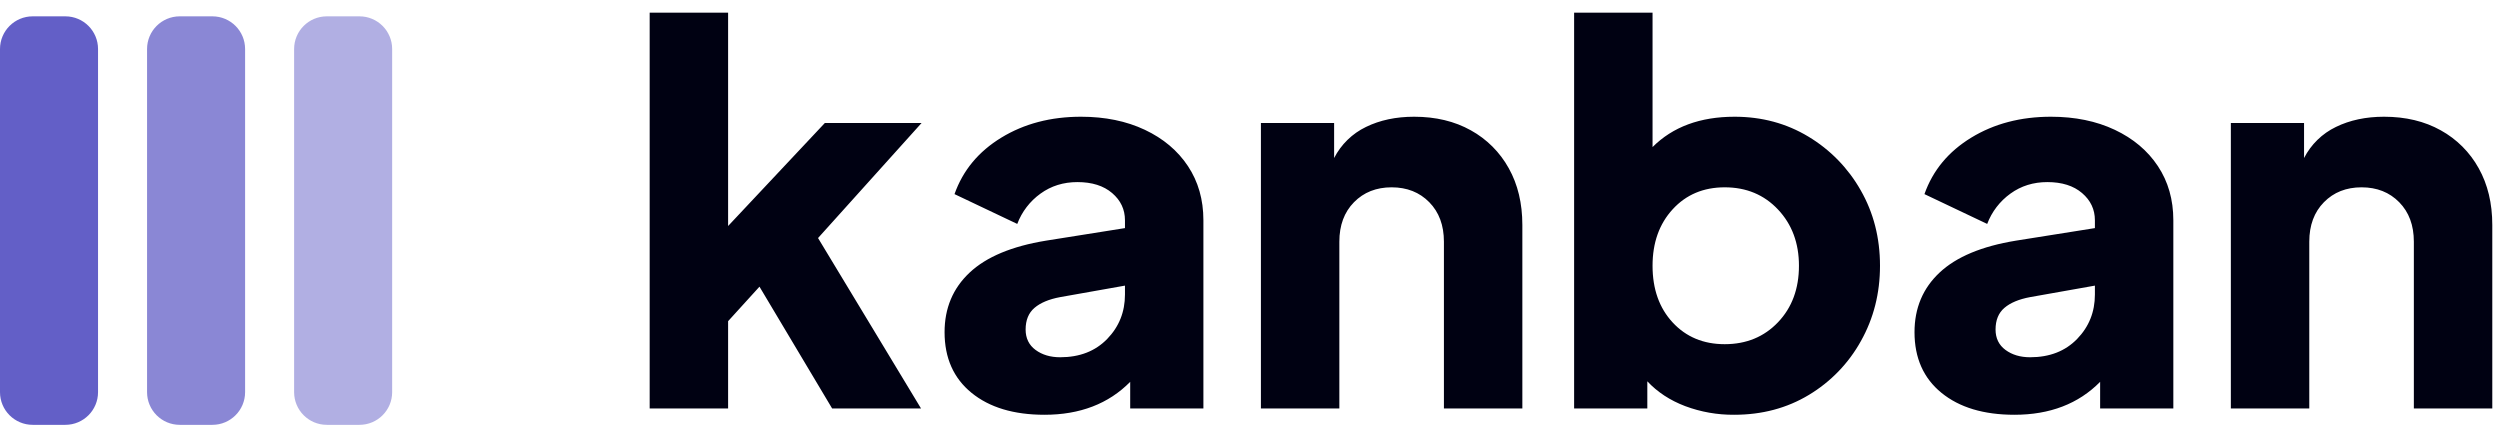
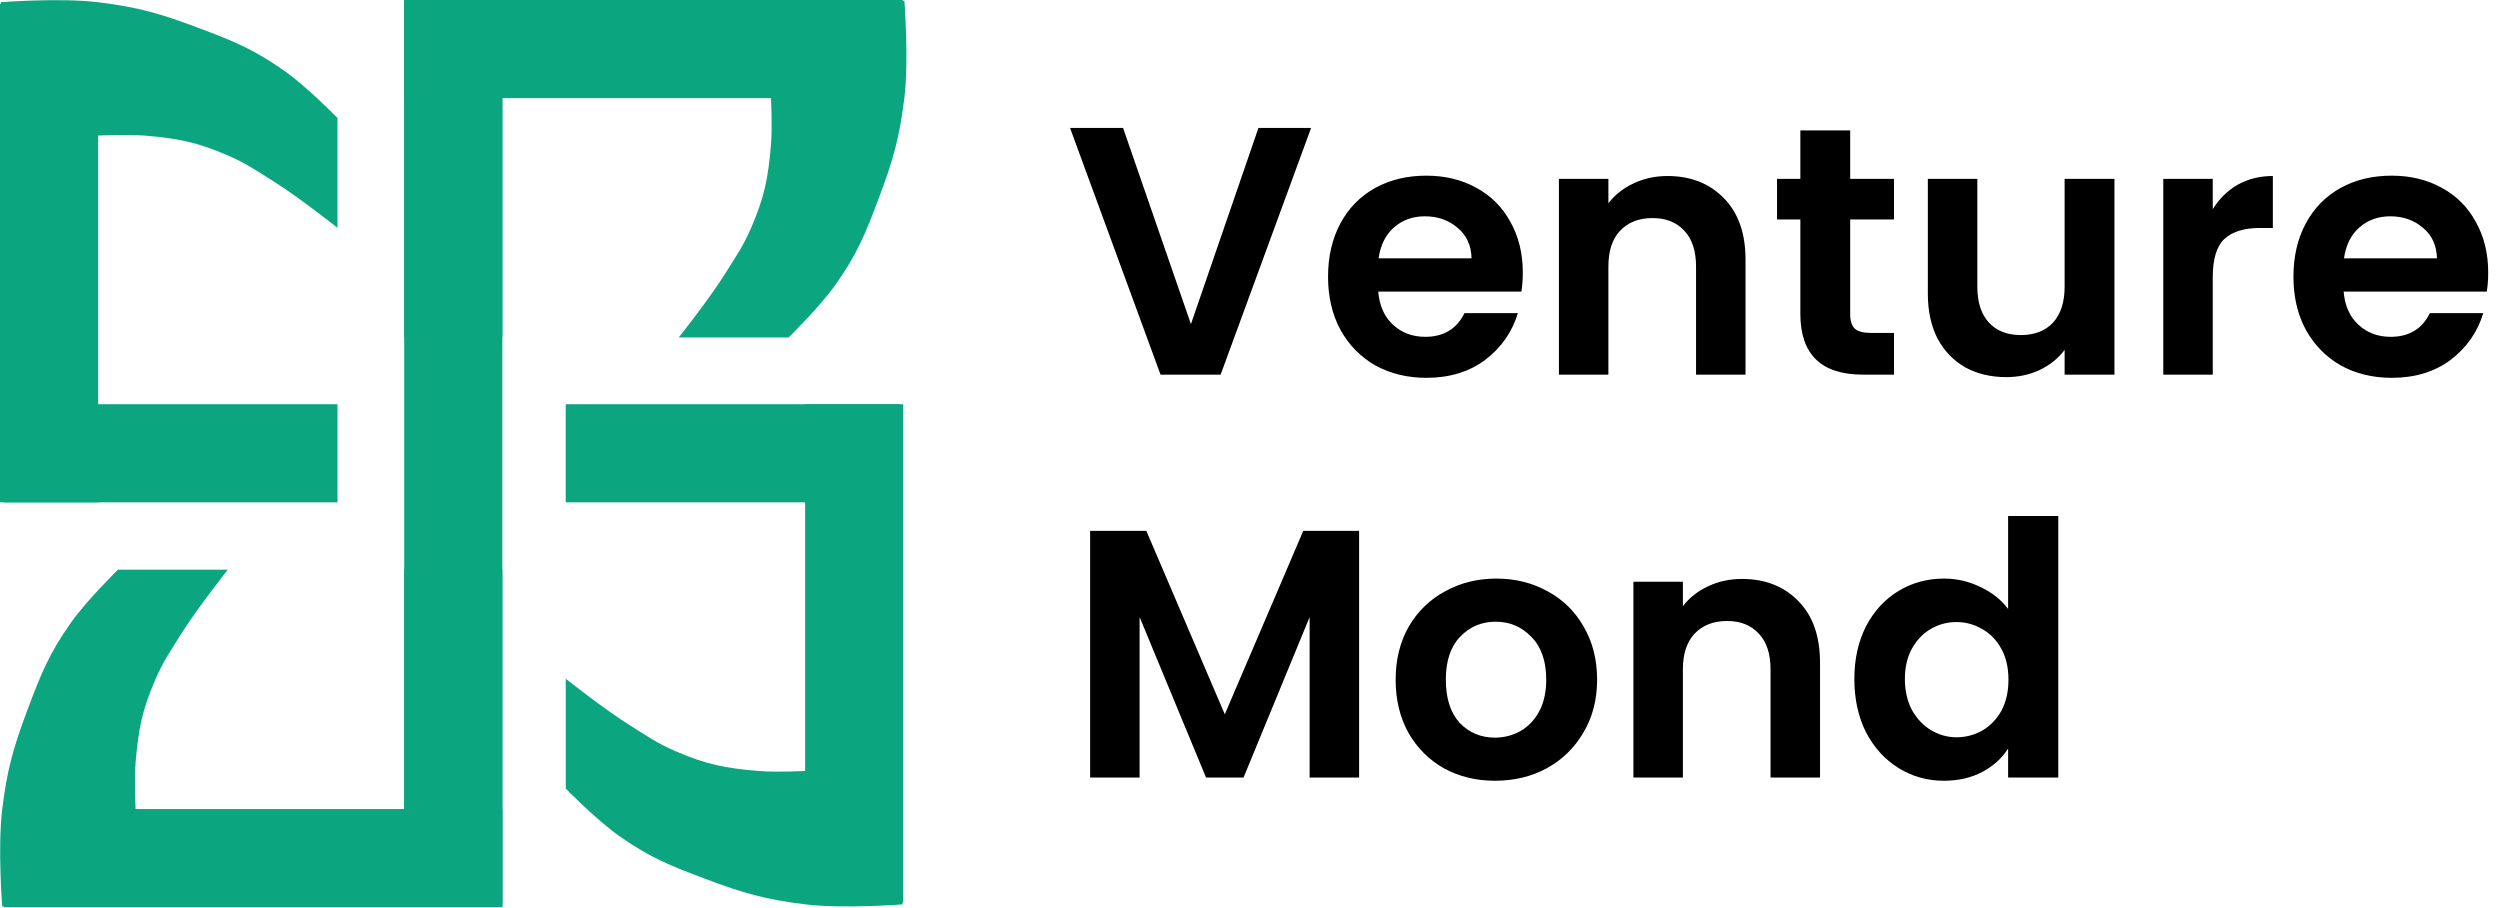
- <svg xmlns="http://www.w3.org/2000/svg" width="153" height="26">
-   <g fill="none" fill-rule="evenodd">
-     <path d="M44.56 25v-5.344l1.92-2.112L50.928 25h5.44l-6.304-10.432 6.336-7.04h-5.92l-5.92 6.304V.776h-4.8V25h4.8Zm19.36.384c2.176 0 3.925-.672 5.248-2.016V25h4.48V13.48c0-1.259-.315-2.363-.944-3.312-.63-.95-1.51-1.69-2.64-2.224-1.13-.533-2.432-.8-3.904-.8-1.856 0-3.483.427-4.88 1.28-1.397.853-2.352 2.005-2.864 3.456l3.84 1.824a4.043 4.043 0 0 1 1.424-1.856c.65-.47 1.403-.704 2.256-.704.896 0 1.605.224 2.128.672.523.448.784 1.003.784 1.664v.48l-4.832.768c-2.09.341-3.648.992-4.672 1.952-1.024.96-1.536 2.176-1.536 3.648 0 1.579.55 2.816 1.648 3.712 1.099.896 2.587 1.344 4.464 1.344Zm.96-3.52c-.597 0-1.099-.15-1.504-.448-.405-.299-.608-.715-.608-1.248 0-.576.181-1.019.544-1.328.363-.31.885-.528 1.568-.656l3.968-.704v.544c0 1.067-.363 1.973-1.088 2.72-.725.747-1.685 1.12-2.88 1.12ZM81.968 25V14.792c0-1.003.299-1.808.896-2.416.597-.608 1.365-.912 2.304-.912.939 0 1.707.304 2.304.912.597.608.896 1.413.896 2.416V25h4.8V13.768c0-1.323-.277-2.48-.832-3.472a5.918 5.918 0 0 0-2.32-2.32c-.992-.555-2.15-.832-3.472-.832-1.11 0-2.09.208-2.944.624a4.27 4.27 0 0 0-1.952 1.904V7.528h-4.48V25h4.8Zm24.16.384c1.707 0 3.232-.405 4.576-1.216a8.828 8.828 0 0 0 3.184-3.296c.779-1.387 1.168-2.923 1.168-4.608 0-1.707-.395-3.248-1.184-4.624a8.988 8.988 0 0 0-3.2-3.28c-1.344-.81-2.848-1.216-4.512-1.216-2.112 0-3.787.619-5.024 1.856V.776h-4.8V25h4.48v-1.664c.619.661 1.392 1.168 2.32 1.52a8.366 8.366 0 0 0 2.992.528Zm-.576-4.32c-1.301 0-2.363-.443-3.184-1.328-.821-.885-1.232-2.043-1.232-3.472 0-1.408.41-2.56 1.232-3.456.821-.896 1.883-1.344 3.184-1.344 1.323 0 2.41.453 3.264 1.36.853.907 1.28 2.053 1.28 3.44 0 1.408-.427 2.56-1.28 3.456-.853.896-1.941 1.344-3.264 1.344Zm17.728 4.32c2.176 0 3.925-.672 5.248-2.016V25h4.48V13.48c0-1.259-.315-2.363-.944-3.312-.63-.95-1.51-1.69-2.64-2.224-1.13-.533-2.432-.8-3.904-.8-1.856 0-3.483.427-4.88 1.28-1.397.853-2.352 2.005-2.864 3.456l3.84 1.824a4.043 4.043 0 0 1 1.424-1.856c.65-.47 1.403-.704 2.256-.704.896 0 1.605.224 2.128.672.523.448.784 1.003.784 1.664v.48l-4.832.768c-2.09.341-3.648.992-4.672 1.952-1.024.96-1.536 2.176-1.536 3.648 0 1.579.55 2.816 1.648 3.712 1.099.896 2.587 1.344 4.464 1.344Zm.96-3.52c-.597 0-1.099-.15-1.504-.448-.405-.299-.608-.715-.608-1.248 0-.576.181-1.019.544-1.328.363-.31.885-.528 1.568-.656l3.968-.704v.544c0 1.067-.363 1.973-1.088 2.72-.725.747-1.685 1.12-2.88 1.12ZM141.328 25V14.792c0-1.003.299-1.808.896-2.416.597-.608 1.365-.912 2.304-.912.939 0 1.707.304 2.304.912.597.608.896 1.413.896 2.416V25h4.8V13.768c0-1.323-.277-2.48-.832-3.472a5.918 5.918 0 0 0-2.32-2.32c-.992-.555-2.15-.832-3.472-.832-1.11 0-2.09.208-2.944.624a4.27 4.27 0 0 0-1.952 1.904V7.528h-4.48V25h4.8Z" fill="#000112" fill-rule="nonzero" />
-     <g transform="translate(0 1)" fill="#635FC7">
-       <rect width="6" height="25" rx="2" />
-       <rect opacity=".75" x="9" width="6" height="25" rx="2" />
-       <rect opacity=".5" x="18" width="6" height="25" rx="2" />
-     </g>
-   </g>
+ <svg xmlns="http://www.w3.org/2000/svg" width="1061" height="385" viewBox="0 0 1061 385" fill="none">
+   <rect x="143.24" y="171.555" width="41.639" height="141.574" transform="rotate(90 143.24 171.555)" fill="#0BA57F" />
+   <rect x="41.639" y="213.194" width="41.639" height="211.528" transform="rotate(-180 41.6392 213.194)" fill="#0BA57F" />
+   <path d="M0.2 42.562L0.315 0.923C0.315 0.923 25.49 -1.006 41.429 0.923C58.454 2.984 67.933 5.716 83.982 11.75C98.983 17.39 107.606 20.835 120.695 30.071C130.306 36.854 143.223 50.058 143.223 50.058L143.223 96.694C143.223 96.694 126.958 83.75 115.689 76.707C108.392 72.148 104.4 69.291 96.498 65.881C83.585 60.309 75.473 58.722 61.454 57.553C53.661 56.903 41.429 57.553 41.429 57.553L0.2 42.562Z" fill="#0BA57F" />
+   <rect x="240.094" y="213.195" width="41.639" height="141.574" transform="rotate(-90 240.094 213.195)" fill="#0BA57F" />
+   <rect x="341.694" y="171.555" width="41.639" height="211.528" fill="#0BA57F" />
+   <path d="M383.134 342.187L383.018 383.827C383.018 383.827 357.844 385.755 341.905 383.826C324.88 381.766 315.4 379.034 299.351 373C284.351 367.36 275.727 363.914 262.639 354.678C253.027 347.896 240.111 334.691 240.111 334.691L240.11 288.055C240.11 288.055 256.375 301 267.645 308.042C274.941 312.602 278.934 315.459 286.835 318.869C299.748 324.441 307.86 326.027 321.879 327.197C329.672 327.847 341.904 327.197 341.904 327.197L383.134 342.187Z" fill="#0BA57F" />
+   <rect x="171.554" y="0.001" width="41.639" height="384.748" fill="#0BA57F" />
+   <rect x="171.555" y="241.76" width="41.639" height="141.574" fill="#0BA57F" />
+   <rect x="213.194" y="343.361" width="41.639" height="211.528" transform="rotate(90 213.194 343.361)" fill="#0BA57F" />
+   <path d="M42.562 384.801L0.923 384.685C0.923 384.685 -1.006 359.51 0.923 343.571C2.984 326.547 5.716 317.067 11.75 301.018C17.389 286.018 20.835 277.394 30.071 264.305C36.854 254.694 50.058 241.777 50.058 241.777L96.694 241.777C96.694 241.777 83.749 258.042 76.707 269.312C72.148 276.608 69.291 280.6 65.881 288.502C60.308 301.415 58.722 309.527 57.553 323.546C56.903 331.339 57.553 343.571 57.553 343.571L42.562 384.801Z" fill="#0BA57F" />
+   <rect x="213.194" y="143.24" width="41.639" height="141.574" transform="rotate(-180 213.194 143.24)" fill="#0BA57F" />
+   <rect x="171.554" y="41.64" width="41.639" height="211.528" transform="rotate(-90 171.554 41.6401)" fill="#0BA57F" />
+   <path d="M342.187 0.2L383.826 0.316C383.826 0.316 385.755 25.49 383.826 41.429C381.765 58.454 379.033 67.934 372.999 83.983C367.36 98.983 363.914 107.607 354.678 120.695C347.895 130.307 334.691 143.223 334.691 143.223L288.055 143.224C288.055 143.224 301 126.959 308.042 115.689C312.601 108.393 315.458 104.4 318.868 96.499C324.441 83.586 326.027 75.474 327.196 61.455C327.846 53.662 327.196 41.43 327.196 41.43L342.187 0.2Z" fill="#0BA57F" />
+   <path d="M556.432 54.3L518.032 159H492.532L454.132 54.3H476.632L505.432 137.55L534.082 54.3H556.432ZM646.273 115.65C646.273 118.65 646.073 121.35 645.673 123.75H584.923C585.423 129.75 587.523 134.45 591.223 137.85C594.923 141.25 599.473 142.95 604.873 142.95C612.673 142.95 618.223 139.6 621.523 132.9H644.173C641.773 140.9 637.173 147.5 630.373 152.7C623.573 157.8 615.223 160.35 605.323 160.35C597.323 160.35 590.123 158.6 583.723 155.1C577.423 151.5 572.473 146.45 568.873 139.95C565.373 133.45 563.623 125.95 563.623 117.45C563.623 108.85 565.373 101.3 568.873 94.8C572.373 88.3 577.273 83.3 583.573 79.8C589.873 76.3 597.123 74.55 605.323 74.55C613.223 74.55 620.273 76.25 626.473 79.65C632.773 83.05 637.623 87.9 641.023 94.2C644.523 100.4 646.273 107.55 646.273 115.65ZM624.523 109.65C624.423 104.25 622.473 99.95 618.673 96.75C614.873 93.45 610.223 91.8 604.723 91.8C599.523 91.8 595.123 93.4 591.523 96.6C588.023 99.7 585.873 104.05 585.073 109.65H624.523ZM707.651 74.7C717.551 74.7 725.551 77.85 731.651 84.15C737.751 90.35 740.801 99.05 740.801 110.25V159H719.801V113.1C719.801 106.5 718.151 101.45 714.851 97.95C711.551 94.35 707.051 92.55 701.351 92.55C695.551 92.55 690.951 94.35 687.551 97.95C684.251 101.45 682.601 106.5 682.601 113.1V159H661.601V75.9H682.601V86.25C685.401 82.65 688.951 79.85 693.251 77.85C697.651 75.75 702.451 74.7 707.651 74.7ZM785.221 93.15V133.35C785.221 136.15 785.871 138.2 787.171 139.5C788.571 140.7 790.871 141.3 794.071 141.3H803.821V159H790.621C772.921 159 764.071 150.4 764.071 133.2V93.15H754.171V75.9H764.071V55.35H785.221V75.9H803.821V93.15H785.221ZM897.375 75.9V159H876.225V148.5C873.525 152.1 869.975 154.95 865.575 157.05C861.275 159.05 856.575 160.05 851.475 160.05C844.975 160.05 839.225 158.7 834.225 156C829.225 153.2 825.275 149.15 822.375 143.85C819.575 138.45 818.175 132.05 818.175 124.65V75.9H839.175V121.65C839.175 128.25 840.825 133.35 844.125 136.95C847.425 140.45 851.925 142.2 857.625 142.2C863.425 142.2 867.975 140.45 871.275 136.95C874.575 133.35 876.225 128.25 876.225 121.65V75.9H897.375ZM939.095 88.8C941.795 84.4 945.295 80.95 949.595 78.45C953.995 75.95 958.995 74.7 964.595 74.7V96.75H959.045C952.445 96.75 947.445 98.3 944.045 101.4C940.745 104.5 939.095 109.9 939.095 117.6V159H918.095V75.9H939.095V88.8ZM1055.99 115.65C1055.99 118.65 1055.79 121.35 1055.39 123.75H994.64C995.14 129.75 997.24 134.45 1000.94 137.85C1004.64 141.25 1009.19 142.95 1014.59 142.95C1022.39 142.95 1027.94 139.6 1031.24 132.9H1053.89C1051.49 140.9 1046.89 147.5 1040.09 152.7C1033.29 157.8 1024.94 160.35 1015.04 160.35C1007.04 160.35 999.84 158.6 993.44 155.1C987.14 151.5 982.19 146.45 978.59 139.95C975.09 133.45 973.34 125.95 973.34 117.45C973.34 108.85 975.09 101.3 978.59 94.8C982.09 88.3 986.99 83.3 993.29 79.8C999.59 76.3 1006.84 74.55 1015.04 74.55C1022.94 74.55 1029.99 76.25 1036.19 79.65C1042.49 83.05 1047.34 87.9 1050.74 94.2C1054.24 100.4 1055.99 107.55 1055.99 115.65ZM1034.24 109.65C1034.14 104.25 1032.19 99.95 1028.39 96.75C1024.59 93.45 1019.94 91.8 1014.44 91.8C1009.24 91.8 1004.84 93.4 1001.24 96.6C997.74 99.7 995.59 104.05 994.79 109.65H1034.24Z" fill="black" />
+   <path d="M576.802 225.3V330H555.802V261.9L527.752 330H511.852L483.652 261.9V330H462.652V225.3H486.502L519.802 303.15L553.102 225.3H576.802ZM634.464 331.35C626.464 331.35 619.264 329.6 612.864 326.1C606.464 322.5 601.414 317.45 597.714 310.95C594.114 304.45 592.314 296.95 592.314 288.45C592.314 279.95 594.164 272.45 597.864 265.95C601.664 259.45 606.814 254.45 613.314 250.95C619.814 247.35 627.064 245.55 635.064 245.55C643.064 245.55 650.314 247.35 656.814 250.95C663.314 254.45 668.414 259.45 672.114 265.95C675.914 272.45 677.814 279.95 677.814 288.45C677.814 296.95 675.864 304.45 671.964 310.95C668.164 317.45 662.964 322.5 656.364 326.1C649.864 329.6 642.564 331.35 634.464 331.35ZM634.464 313.05C638.264 313.05 641.814 312.15 645.114 310.35C648.514 308.45 651.214 305.65 653.214 301.95C655.214 298.25 656.214 293.75 656.214 288.45C656.214 280.55 654.114 274.5 649.914 270.3C645.814 266 640.764 263.85 634.764 263.85C628.764 263.85 623.714 266 619.614 270.3C615.614 274.5 613.614 280.55 613.614 288.45C613.614 296.35 615.564 302.45 619.464 306.75C623.464 310.95 628.464 313.05 634.464 313.05ZM739.268 245.7C749.168 245.7 757.168 248.85 763.268 255.15C769.368 261.35 772.418 270.05 772.418 281.25V330H751.418V284.1C751.418 277.5 749.768 272.45 746.468 268.95C743.168 265.35 738.668 263.55 732.968 263.55C727.168 263.55 722.568 265.35 719.168 268.95C715.868 272.45 714.218 277.5 714.218 284.1V330H693.218V246.9H714.218V257.25C717.018 253.65 720.568 250.85 724.868 248.85C729.268 246.75 734.068 245.7 739.268 245.7ZM786.988 288.15C786.988 279.75 788.638 272.3 791.938 265.8C795.338 259.3 799.938 254.3 805.738 250.8C811.538 247.3 817.988 245.55 825.088 245.55C830.488 245.55 835.638 246.75 840.538 249.15C845.438 251.45 849.338 254.55 852.238 258.45V219H873.538V330H852.238V317.7C849.638 321.8 845.988 325.1 841.288 327.6C836.588 330.1 831.138 331.35 824.938 331.35C817.938 331.35 811.538 329.55 805.738 325.95C799.938 322.35 795.338 317.3 791.938 310.8C788.638 304.2 786.988 296.65 786.988 288.15ZM852.388 288.45C852.388 283.35 851.388 279 849.388 275.4C847.388 271.7 844.688 268.9 841.288 267C837.888 265 834.238 264 830.338 264C826.438 264 822.838 264.95 819.538 266.85C816.238 268.75 813.538 271.55 811.438 275.25C809.438 278.85 808.438 283.15 808.438 288.15C808.438 293.15 809.438 297.55 811.438 301.35C813.538 305.05 816.238 307.9 819.538 309.9C822.938 311.9 826.538 312.9 830.338 312.9C834.238 312.9 837.888 311.95 841.288 310.05C844.688 308.05 847.388 305.25 849.388 301.65C851.388 297.95 852.388 293.55 852.388 288.45Z" fill="black" />
</svg>
